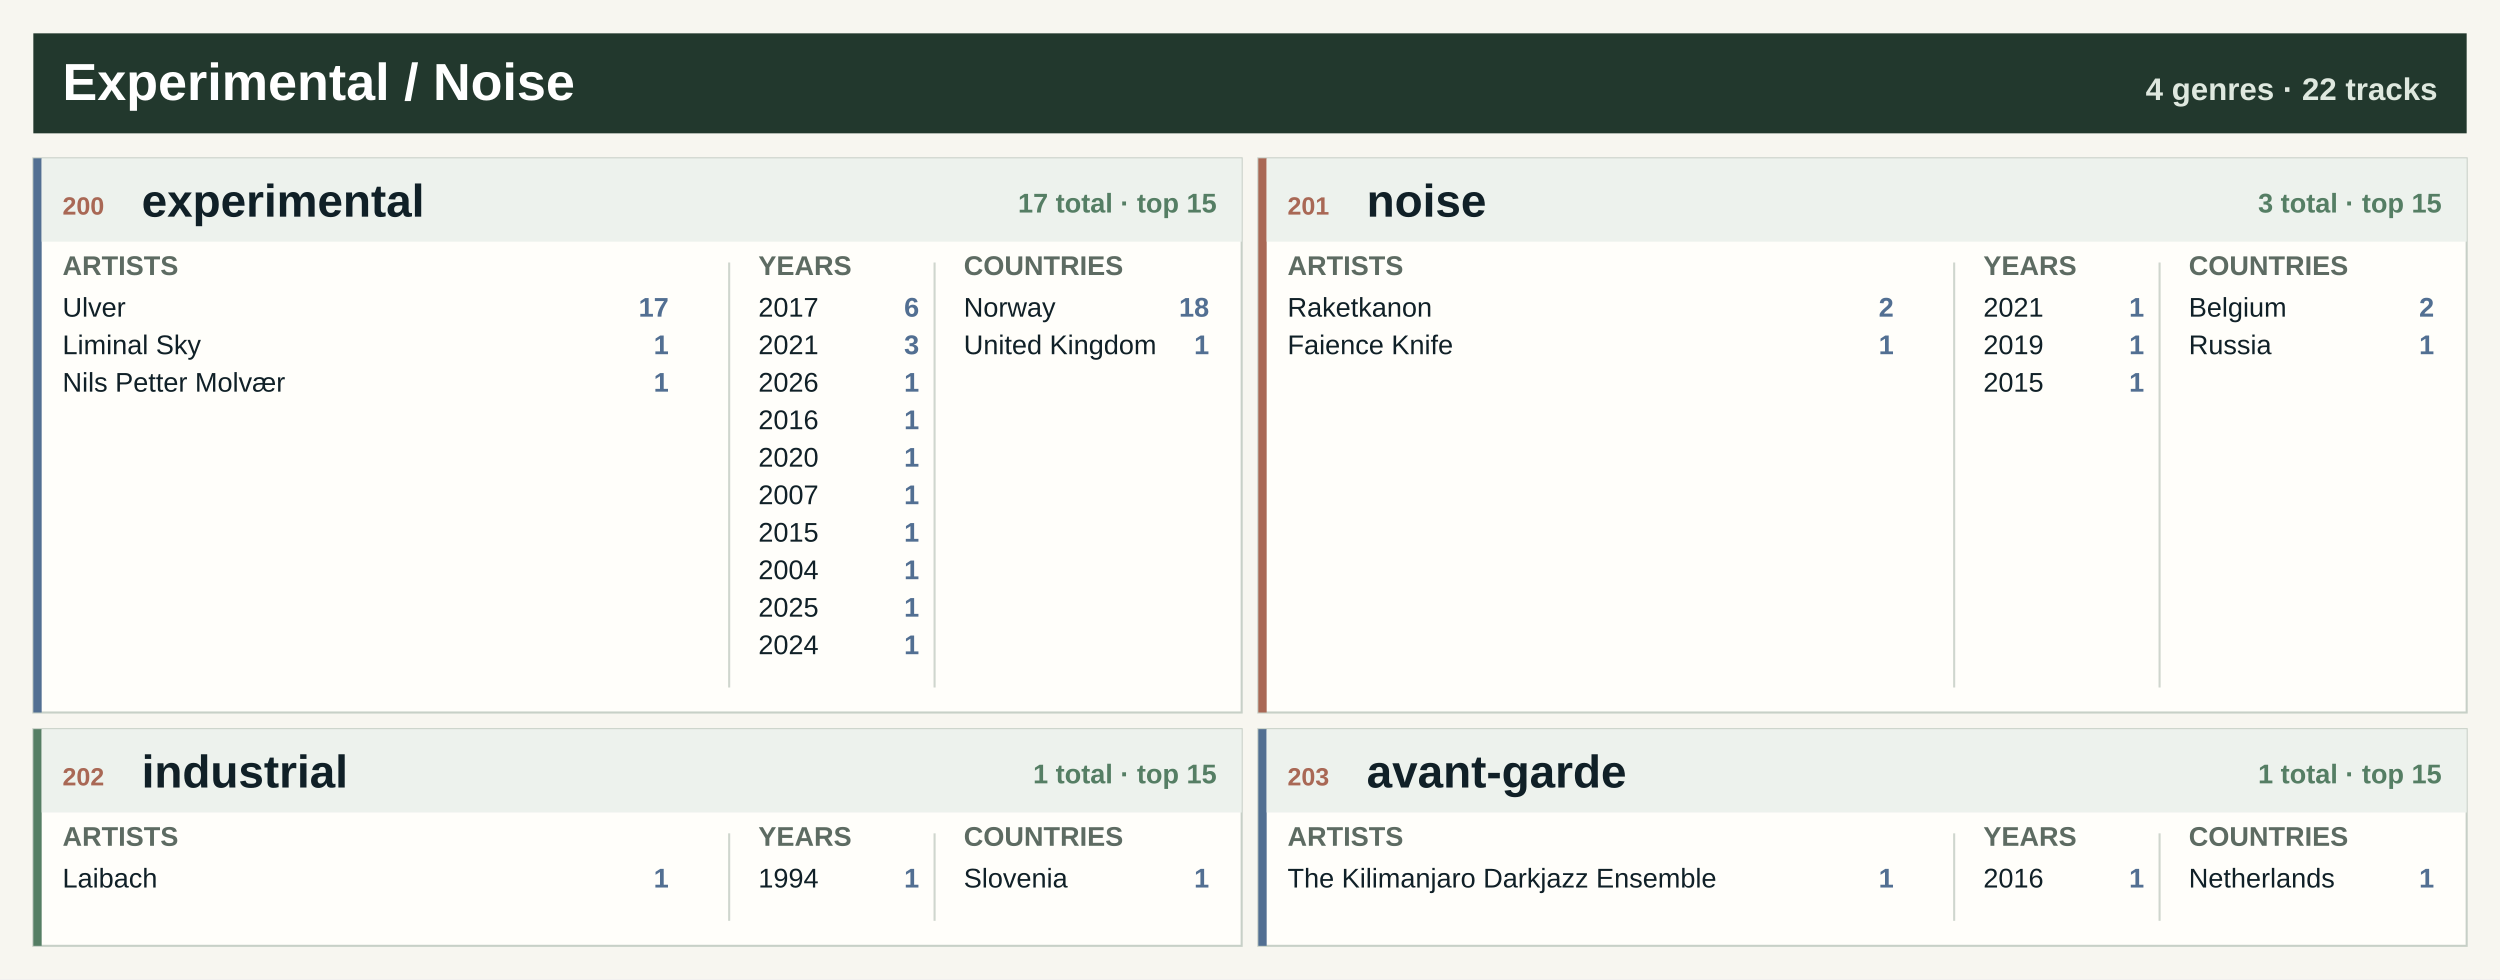
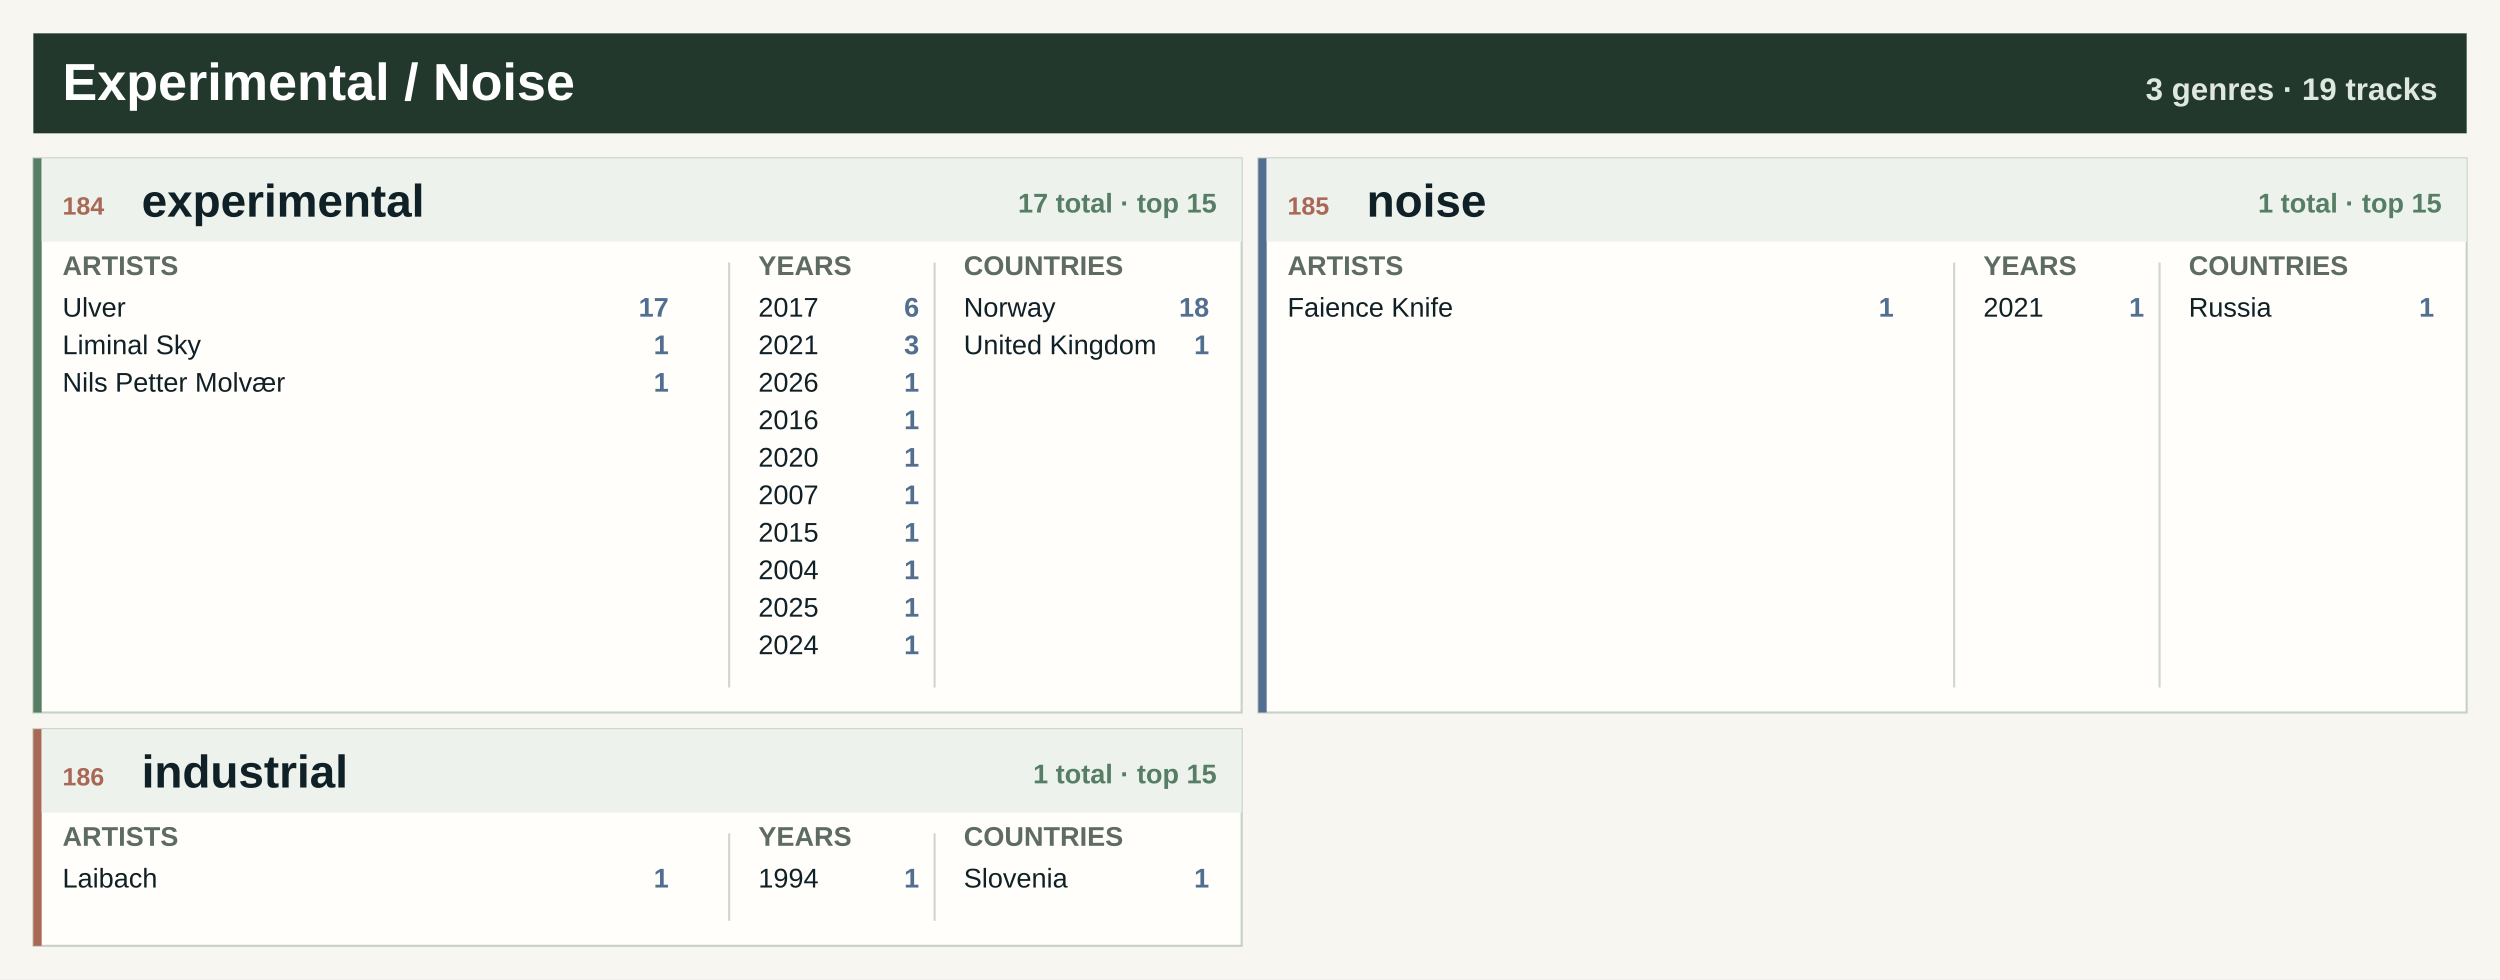
<svg xmlns="http://www.w3.org/2000/svg" width="1200" height="470" viewBox="0 0 1200 470" role="img" aria-label="Experimental / Noise genre atlas">
  <rect width="1200" height="470" fill="#f7f6f0" />
  <rect x="16" y="16" width="1168" height="48" fill="#22382d" />
  <text x="30.0" y="48.0" font-family="Segoe UI, Arial, sans-serif" font-size="25" font-weight="800" fill="#ffffff" text-anchor="start">Experimental / Noise</text>
-   <text x="1170.0" y="48.0" font-family="Segoe UI, Arial, sans-serif" font-size="15" font-weight="800" fill="#dfe8df" text-anchor="end">4 genres · 22 tracks</text>
+   <text x="1170.0" y="48.0" font-family="Segoe UI, Arial, sans-serif" font-size="15" font-weight="800" fill="#dfe8df" text-anchor="end">3 genres · 19 tracks</text>
  <rect x="16.0" y="76.0" width="580.0" height="266" fill="#fffefa" stroke="#c7d0c7" />
-   <rect x="16.0" y="76.0" width="4" height="266" fill="#526f92" />
+   <rect x="16.0" y="76.0" width="4" height="266" fill="#557e64" />
  <rect x="20.0" y="76.0" width="576.0" height="40" fill="#edf2ed" />
-   <text x="30.0" y="103.0" font-family="Segoe UI, Arial, sans-serif" font-size="12" font-weight="800" fill="#a96855" text-anchor="start">200</text>
+   <text x="30.0" y="103.0" font-family="Segoe UI, Arial, sans-serif" font-size="12" font-weight="800" fill="#a96855" text-anchor="start">184</text>
  <text x="68.0" y="104.0" font-family="Segoe UI, Arial, sans-serif" font-size="22" font-weight="800" fill="#102027" text-anchor="start">experimental</text>
  <text x="584.0" y="102.0" font-family="Segoe UI, Arial, sans-serif" font-size="13" font-weight="800" fill="#557e64" text-anchor="end">17 total · top 15</text>
  <text x="30.0" y="132.0" font-family="Segoe UI, Arial, sans-serif" font-size="13" font-weight="800" fill="#5d6b62" text-anchor="start">ARTISTS</text>
  <text x="364.0" y="132.0" font-family="Segoe UI, Arial, sans-serif" font-size="13" font-weight="800" fill="#5d6b62" text-anchor="start">YEARS</text>
  <text x="462.6" y="132.0" font-family="Segoe UI, Arial, sans-serif" font-size="13" font-weight="800" fill="#5d6b62" text-anchor="start">COUNTRIES</text>
  <line x1="350.0" y1="126.0" x2="350.0" y2="330.0" stroke="#cfd6ce" />
  <line x1="448.6" y1="126.0" x2="448.6" y2="330.0" stroke="#cfd6ce" />
  <text x="30.0" y="152.0" font-family="Segoe UI, Arial, sans-serif" font-size="13" font-weight="400" fill="#102027" text-anchor="start">Ulver</text>
  <text x="321.0" y="152.0" font-family="Segoe UI, Arial, sans-serif" font-size="13" font-weight="800" fill="#526f92" text-anchor="end">17</text>
  <text x="30.0" y="170.0" font-family="Segoe UI, Arial, sans-serif" font-size="13" font-weight="400" fill="#102027" text-anchor="start">Liminal Sky</text>
  <text x="321.0" y="170.0" font-family="Segoe UI, Arial, sans-serif" font-size="13" font-weight="800" fill="#526f92" text-anchor="end">1</text>
  <text x="30.0" y="188.0" font-family="Segoe UI, Arial, sans-serif" font-size="13" font-weight="400" fill="#102027" text-anchor="start">Nils Petter Molvær</text>
  <text x="321.0" y="188.0" font-family="Segoe UI, Arial, sans-serif" font-size="13" font-weight="800" fill="#526f92" text-anchor="end">1</text>
  <text x="364.0" y="152.0" font-family="Segoe UI, Arial, sans-serif" font-size="13" font-weight="400" fill="#102027" text-anchor="start">2017</text>
  <text x="441.2" y="152.0" font-family="Segoe UI, Arial, sans-serif" font-size="13" font-weight="800" fill="#526f92" text-anchor="end">6</text>
  <text x="364.0" y="170.0" font-family="Segoe UI, Arial, sans-serif" font-size="13" font-weight="400" fill="#102027" text-anchor="start">2021</text>
  <text x="441.2" y="170.0" font-family="Segoe UI, Arial, sans-serif" font-size="13" font-weight="800" fill="#526f92" text-anchor="end">3</text>
  <text x="364.0" y="188.0" font-family="Segoe UI, Arial, sans-serif" font-size="13" font-weight="400" fill="#102027" text-anchor="start">2026</text>
  <text x="441.2" y="188.0" font-family="Segoe UI, Arial, sans-serif" font-size="13" font-weight="800" fill="#526f92" text-anchor="end">1</text>
  <text x="364.0" y="206.0" font-family="Segoe UI, Arial, sans-serif" font-size="13" font-weight="400" fill="#102027" text-anchor="start">2016</text>
  <text x="441.2" y="206.0" font-family="Segoe UI, Arial, sans-serif" font-size="13" font-weight="800" fill="#526f92" text-anchor="end">1</text>
  <text x="364.0" y="224.0" font-family="Segoe UI, Arial, sans-serif" font-size="13" font-weight="400" fill="#102027" text-anchor="start">2020</text>
  <text x="441.2" y="224.0" font-family="Segoe UI, Arial, sans-serif" font-size="13" font-weight="800" fill="#526f92" text-anchor="end">1</text>
  <text x="364.0" y="242.0" font-family="Segoe UI, Arial, sans-serif" font-size="13" font-weight="400" fill="#102027" text-anchor="start">2007</text>
  <text x="441.2" y="242.0" font-family="Segoe UI, Arial, sans-serif" font-size="13" font-weight="800" fill="#526f92" text-anchor="end">1</text>
  <text x="364.0" y="260.0" font-family="Segoe UI, Arial, sans-serif" font-size="13" font-weight="400" fill="#102027" text-anchor="start">2015</text>
  <text x="441.2" y="260.0" font-family="Segoe UI, Arial, sans-serif" font-size="13" font-weight="800" fill="#526f92" text-anchor="end">1</text>
  <text x="364.0" y="278.0" font-family="Segoe UI, Arial, sans-serif" font-size="13" font-weight="400" fill="#102027" text-anchor="start">2004</text>
  <text x="441.2" y="278.0" font-family="Segoe UI, Arial, sans-serif" font-size="13" font-weight="800" fill="#526f92" text-anchor="end">1</text>
  <text x="364.0" y="296.0" font-family="Segoe UI, Arial, sans-serif" font-size="13" font-weight="400" fill="#102027" text-anchor="start">2025</text>
  <text x="441.2" y="296.0" font-family="Segoe UI, Arial, sans-serif" font-size="13" font-weight="800" fill="#526f92" text-anchor="end">1</text>
  <text x="364.0" y="314.0" font-family="Segoe UI, Arial, sans-serif" font-size="13" font-weight="400" fill="#102027" text-anchor="start">2024</text>
  <text x="441.2" y="314.0" font-family="Segoe UI, Arial, sans-serif" font-size="13" font-weight="800" fill="#526f92" text-anchor="end">1</text>
  <text x="462.6" y="152.0" font-family="Segoe UI, Arial, sans-serif" font-size="13" font-weight="400" fill="#102027" text-anchor="start">Norway</text>
  <text x="580.4" y="152.0" font-family="Segoe UI, Arial, sans-serif" font-size="13" font-weight="800" fill="#526f92" text-anchor="end">18</text>
  <text x="462.6" y="170.0" font-family="Segoe UI, Arial, sans-serif" font-size="13" font-weight="400" fill="#102027" text-anchor="start">United Kingdom</text>
  <text x="580.4" y="170.0" font-family="Segoe UI, Arial, sans-serif" font-size="13" font-weight="800" fill="#526f92" text-anchor="end">1</text>
  <rect x="604.0" y="76.0" width="580.0" height="266" fill="#fffefa" stroke="#c7d0c7" />
-   <rect x="604.0" y="76.0" width="4" height="266" fill="#a96855" />
+   <rect x="604.0" y="76.0" width="4" height="266" fill="#526f92" />
  <rect x="608.0" y="76.0" width="576.0" height="40" fill="#edf2ed" />
-   <text x="618.0" y="103.0" font-family="Segoe UI, Arial, sans-serif" font-size="12" font-weight="800" fill="#a96855" text-anchor="start">201</text>
+   <text x="618.0" y="103.0" font-family="Segoe UI, Arial, sans-serif" font-size="12" font-weight="800" fill="#a96855" text-anchor="start">185</text>
  <text x="656.0" y="104.0" font-family="Segoe UI, Arial, sans-serif" font-size="22" font-weight="800" fill="#102027" text-anchor="start">noise</text>
-   <text x="1172.0" y="102.0" font-family="Segoe UI, Arial, sans-serif" font-size="13" font-weight="800" fill="#557e64" text-anchor="end">3 total · top 15</text>
+   <text x="1172.0" y="102.0" font-family="Segoe UI, Arial, sans-serif" font-size="13" font-weight="800" fill="#557e64" text-anchor="end">1 total · top 15</text>
  <text x="618.0" y="132.0" font-family="Segoe UI, Arial, sans-serif" font-size="13" font-weight="800" fill="#5d6b62" text-anchor="start">ARTISTS</text>
  <text x="952.0" y="132.0" font-family="Segoe UI, Arial, sans-serif" font-size="13" font-weight="800" fill="#5d6b62" text-anchor="start">YEARS</text>
  <text x="1050.6" y="132.0" font-family="Segoe UI, Arial, sans-serif" font-size="13" font-weight="800" fill="#5d6b62" text-anchor="start">COUNTRIES</text>
  <line x1="938.0" y1="126.0" x2="938.0" y2="330.0" stroke="#cfd6ce" />
  <line x1="1036.6" y1="126.0" x2="1036.6" y2="330.0" stroke="#cfd6ce" />
-   <text x="618.0" y="152.0" font-family="Segoe UI, Arial, sans-serif" font-size="13" font-weight="400" fill="#102027" text-anchor="start">Raketkanon</text>
-   <text x="909.0" y="152.0" font-family="Segoe UI, Arial, sans-serif" font-size="13" font-weight="800" fill="#526f92" text-anchor="end">2</text>
-   <text x="618.0" y="170.0" font-family="Segoe UI, Arial, sans-serif" font-size="13" font-weight="400" fill="#102027" text-anchor="start">Faience Knife</text>
-   <text x="909.0" y="170.0" font-family="Segoe UI, Arial, sans-serif" font-size="13" font-weight="800" fill="#526f92" text-anchor="end">1</text>
+   <text x="618.0" y="152.0" font-family="Segoe UI, Arial, sans-serif" font-size="13" font-weight="400" fill="#102027" text-anchor="start">Faience Knife</text>
+   <text x="909.0" y="152.0" font-family="Segoe UI, Arial, sans-serif" font-size="13" font-weight="800" fill="#526f92" text-anchor="end">1</text>
  <text x="952.0" y="152.0" font-family="Segoe UI, Arial, sans-serif" font-size="13" font-weight="400" fill="#102027" text-anchor="start">2021</text>
  <text x="1029.2" y="152.0" font-family="Segoe UI, Arial, sans-serif" font-size="13" font-weight="800" fill="#526f92" text-anchor="end">1</text>
-   <text x="952.0" y="170.0" font-family="Segoe UI, Arial, sans-serif" font-size="13" font-weight="400" fill="#102027" text-anchor="start">2019</text>
-   <text x="1029.2" y="170.0" font-family="Segoe UI, Arial, sans-serif" font-size="13" font-weight="800" fill="#526f92" text-anchor="end">1</text>
-   <text x="952.0" y="188.0" font-family="Segoe UI, Arial, sans-serif" font-size="13" font-weight="400" fill="#102027" text-anchor="start">2015</text>
-   <text x="1029.2" y="188.0" font-family="Segoe UI, Arial, sans-serif" font-size="13" font-weight="800" fill="#526f92" text-anchor="end">1</text>
-   <text x="1050.6" y="152.0" font-family="Segoe UI, Arial, sans-serif" font-size="13" font-weight="400" fill="#102027" text-anchor="start">Belgium</text>
-   <text x="1168.4" y="152.0" font-family="Segoe UI, Arial, sans-serif" font-size="13" font-weight="800" fill="#526f92" text-anchor="end">2</text>
-   <text x="1050.6" y="170.0" font-family="Segoe UI, Arial, sans-serif" font-size="13" font-weight="400" fill="#102027" text-anchor="start">Russia</text>
-   <text x="1168.4" y="170.0" font-family="Segoe UI, Arial, sans-serif" font-size="13" font-weight="800" fill="#526f92" text-anchor="end">1</text>
+   <text x="1050.6" y="152.0" font-family="Segoe UI, Arial, sans-serif" font-size="13" font-weight="400" fill="#102027" text-anchor="start">Russia</text>
+   <text x="1168.4" y="152.0" font-family="Segoe UI, Arial, sans-serif" font-size="13" font-weight="800" fill="#526f92" text-anchor="end">1</text>
  <rect x="16.0" y="350.0" width="580.0" height="104" fill="#fffefa" stroke="#c7d0c7" />
-   <rect x="16.0" y="350.0" width="4" height="104" fill="#557e64" />
+   <rect x="16.0" y="350.0" width="4" height="104" fill="#a96855" />
  <rect x="20.0" y="350.0" width="576.0" height="40" fill="#edf2ed" />
-   <text x="30.0" y="377.0" font-family="Segoe UI, Arial, sans-serif" font-size="12" font-weight="800" fill="#a96855" text-anchor="start">202</text>
+   <text x="30.0" y="377.0" font-family="Segoe UI, Arial, sans-serif" font-size="12" font-weight="800" fill="#a96855" text-anchor="start">186</text>
  <text x="68.0" y="378.0" font-family="Segoe UI, Arial, sans-serif" font-size="22" font-weight="800" fill="#102027" text-anchor="start">industrial</text>
  <text x="584.0" y="376.0" font-family="Segoe UI, Arial, sans-serif" font-size="13" font-weight="800" fill="#557e64" text-anchor="end">1 total · top 15</text>
  <text x="30.0" y="406.0" font-family="Segoe UI, Arial, sans-serif" font-size="13" font-weight="800" fill="#5d6b62" text-anchor="start">ARTISTS</text>
  <text x="364.0" y="406.0" font-family="Segoe UI, Arial, sans-serif" font-size="13" font-weight="800" fill="#5d6b62" text-anchor="start">YEARS</text>
  <text x="462.6" y="406.0" font-family="Segoe UI, Arial, sans-serif" font-size="13" font-weight="800" fill="#5d6b62" text-anchor="start">COUNTRIES</text>
  <line x1="350.0" y1="400.0" x2="350.0" y2="442.0" stroke="#cfd6ce" />
  <line x1="448.6" y1="400.0" x2="448.6" y2="442.0" stroke="#cfd6ce" />
  <text x="30.0" y="426.0" font-family="Segoe UI, Arial, sans-serif" font-size="13" font-weight="400" fill="#102027" text-anchor="start">Laibach</text>
  <text x="321.0" y="426.0" font-family="Segoe UI, Arial, sans-serif" font-size="13" font-weight="800" fill="#526f92" text-anchor="end">1</text>
  <text x="364.0" y="426.0" font-family="Segoe UI, Arial, sans-serif" font-size="13" font-weight="400" fill="#102027" text-anchor="start">1994</text>
  <text x="441.2" y="426.0" font-family="Segoe UI, Arial, sans-serif" font-size="13" font-weight="800" fill="#526f92" text-anchor="end">1</text>
  <text x="462.6" y="426.0" font-family="Segoe UI, Arial, sans-serif" font-size="13" font-weight="400" fill="#102027" text-anchor="start">Slovenia</text>
  <text x="580.4" y="426.0" font-family="Segoe UI, Arial, sans-serif" font-size="13" font-weight="800" fill="#526f92" text-anchor="end">1</text>
-   <rect x="604.0" y="350.0" width="580.0" height="104" fill="#fffefa" stroke="#c7d0c7" />
-   <rect x="604.0" y="350.0" width="4" height="104" fill="#526f92" />
-   <rect x="608.0" y="350.0" width="576.0" height="40" fill="#edf2ed" />
-   <text x="618.0" y="377.0" font-family="Segoe UI, Arial, sans-serif" font-size="12" font-weight="800" fill="#a96855" text-anchor="start">203</text>
-   <text x="656.0" y="378.0" font-family="Segoe UI, Arial, sans-serif" font-size="22" font-weight="800" fill="#102027" text-anchor="start">avant-garde</text>
-   <text x="1172.0" y="376.0" font-family="Segoe UI, Arial, sans-serif" font-size="13" font-weight="800" fill="#557e64" text-anchor="end">1 total · top 15</text>
-   <text x="618.0" y="406.0" font-family="Segoe UI, Arial, sans-serif" font-size="13" font-weight="800" fill="#5d6b62" text-anchor="start">ARTISTS</text>
-   <text x="952.0" y="406.0" font-family="Segoe UI, Arial, sans-serif" font-size="13" font-weight="800" fill="#5d6b62" text-anchor="start">YEARS</text>
-   <text x="1050.6" y="406.0" font-family="Segoe UI, Arial, sans-serif" font-size="13" font-weight="800" fill="#5d6b62" text-anchor="start">COUNTRIES</text>
-   <line x1="938.0" y1="400.0" x2="938.0" y2="442.0" stroke="#cfd6ce" />
-   <line x1="1036.6" y1="400.0" x2="1036.6" y2="442.0" stroke="#cfd6ce" />
-   <text x="618.0" y="426.0" font-family="Segoe UI, Arial, sans-serif" font-size="13" font-weight="400" fill="#102027" text-anchor="start">The Kilimanjaro Darkjazz Ensemble</text>
-   <text x="909.0" y="426.0" font-family="Segoe UI, Arial, sans-serif" font-size="13" font-weight="800" fill="#526f92" text-anchor="end">1</text>
-   <text x="952.0" y="426.0" font-family="Segoe UI, Arial, sans-serif" font-size="13" font-weight="400" fill="#102027" text-anchor="start">2016</text>
-   <text x="1029.2" y="426.0" font-family="Segoe UI, Arial, sans-serif" font-size="13" font-weight="800" fill="#526f92" text-anchor="end">1</text>
-   <text x="1050.6" y="426.0" font-family="Segoe UI, Arial, sans-serif" font-size="13" font-weight="400" fill="#102027" text-anchor="start">Netherlands</text>
-   <text x="1168.4" y="426.0" font-family="Segoe UI, Arial, sans-serif" font-size="13" font-weight="800" fill="#526f92" text-anchor="end">1</text>
</svg>
